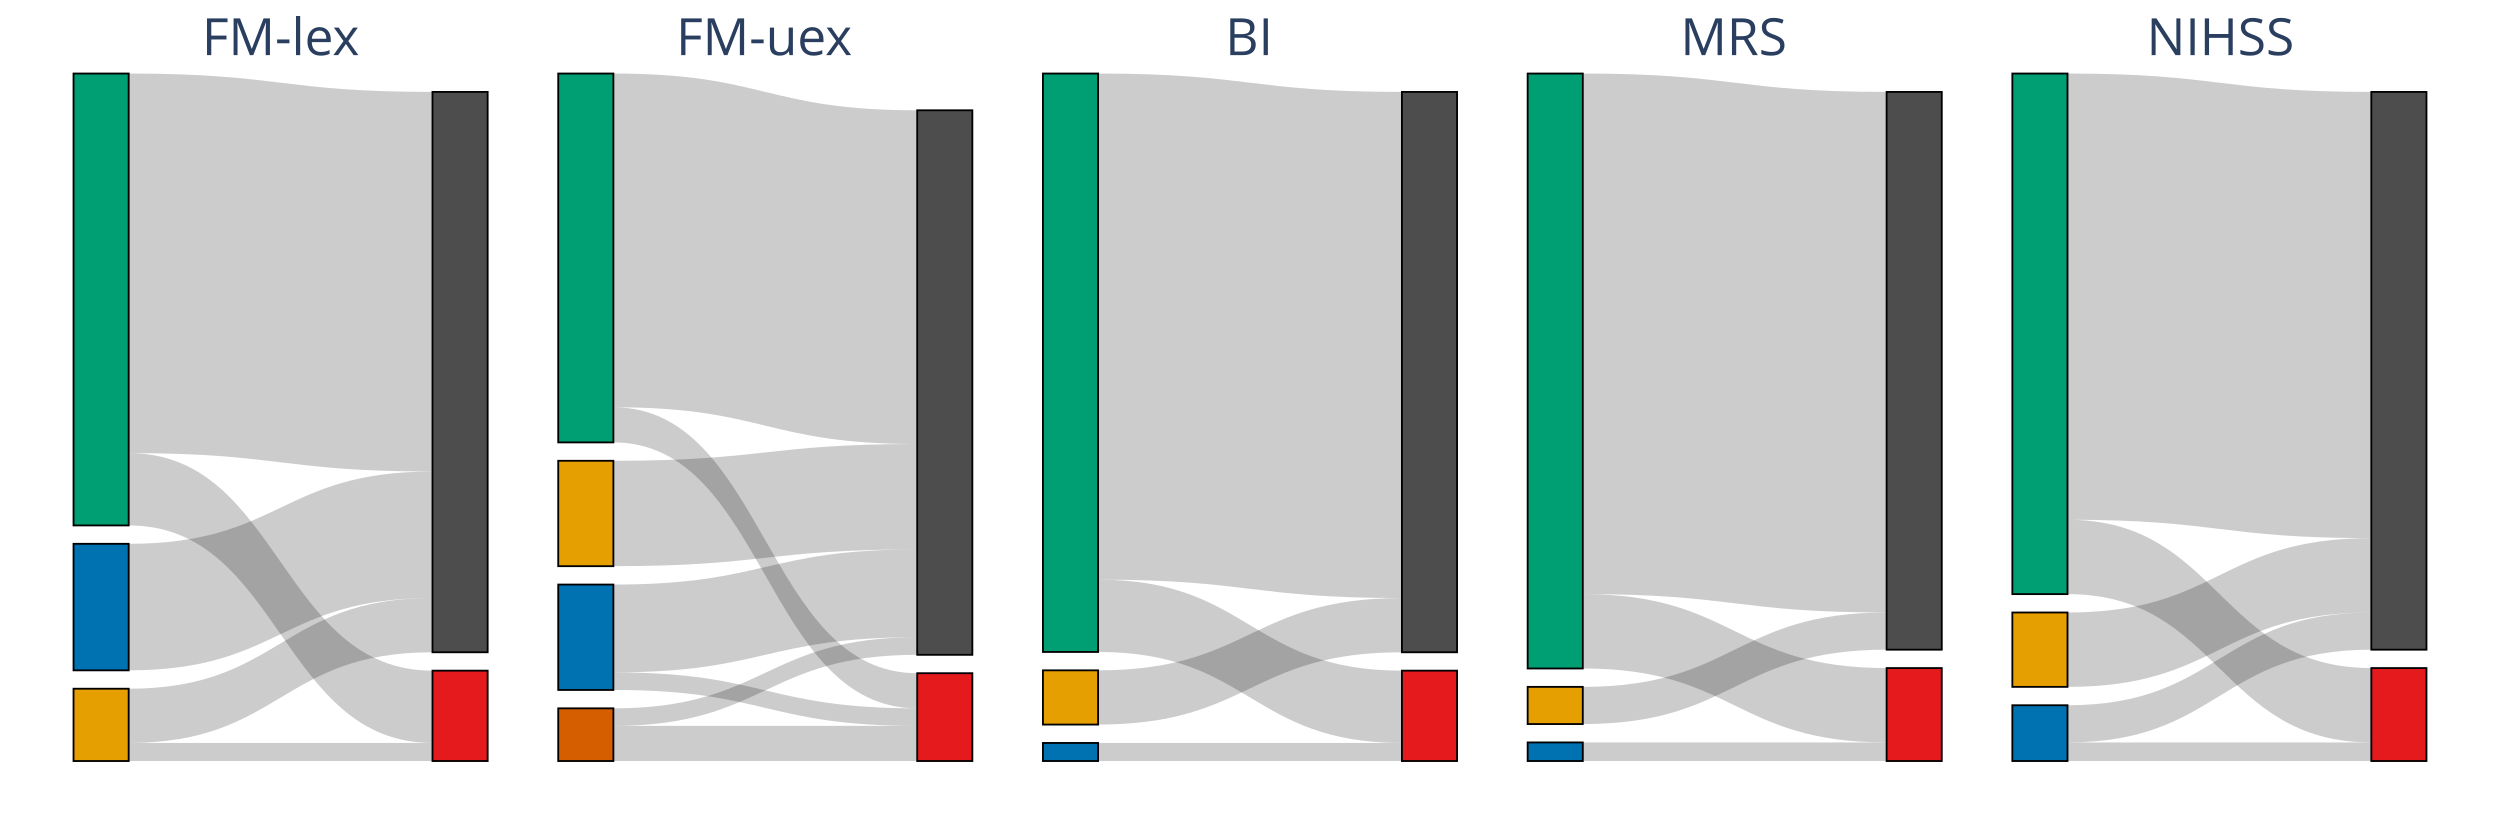
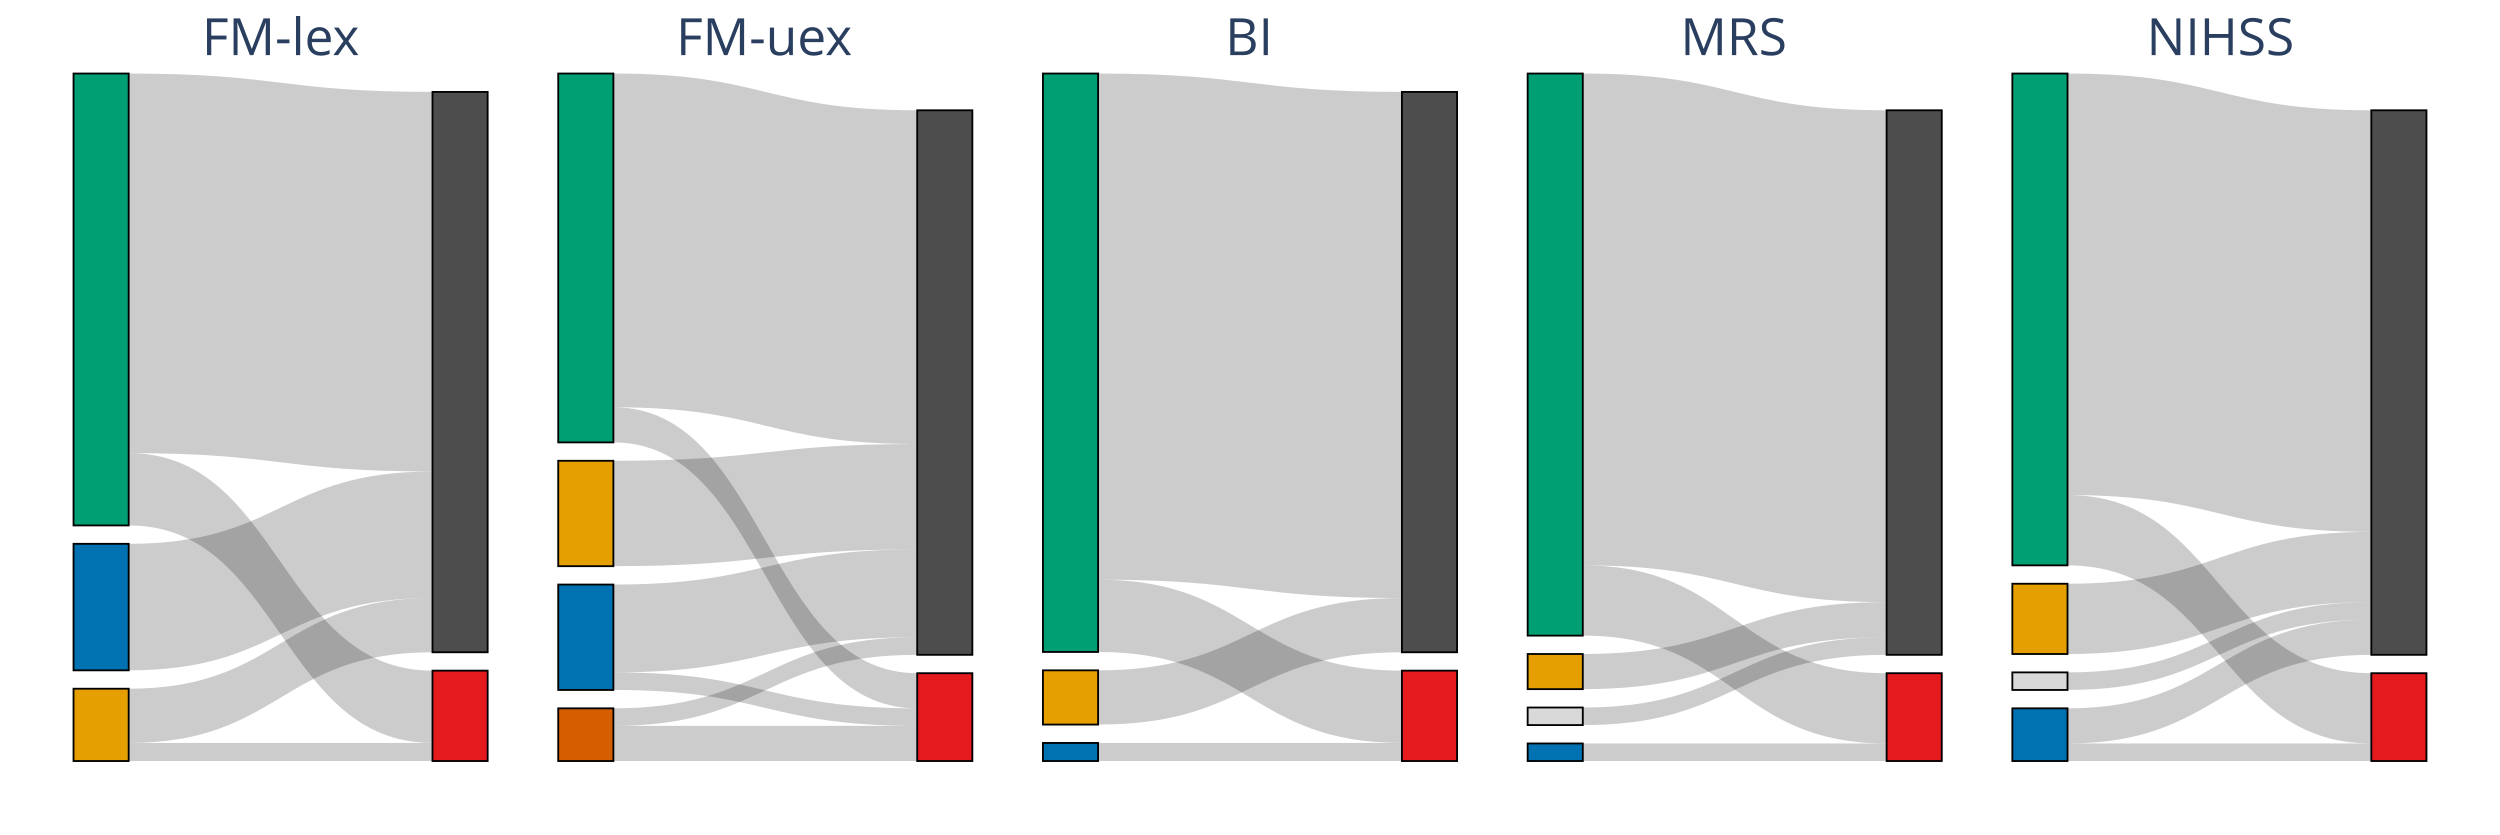
<svg xmlns="http://www.w3.org/2000/svg" class="main-svg" width="680" height="227" style="" viewBox="0 0 680 227">
  <rect x="0" y="0" width="680" height="227" style="fill: rgb(255, 255, 255); fill-opacity: 1;" />
-   <defs id="defs-45097c">
+   <defs id="defs-3e0975">
    <g class="clips" />
    <g class="gradients" />
    <g class="patterns" />
  </defs>
  <g class="bglayer" />
  <g class="layer-below">
    <g class="imagelayer" />
    <g class="shapelayer" />
  </g>
  <g class="cartesianlayer" />
  <g class="polarlayer" />
  <g class="smithlayer" />
  <g class="ternarylayer" />
  <g class="geolayer" />
  <g class="funnelarealayer" />
  <g class="pielayer" />
  <g class="iciclelayer" />
  <g class="treemaplayer" />
  <g class="sunburstlayer" />
  <g class="glimages" />
  <g class="sankey" transform="translate(20,20)matrix(1 0 0 1 0 0)" style="box-sizing: content-box; position: absolute; left: 0px; shape-rendering: geometricprecision; pointer-events: none;">
    <g class="sankey-links" style="fill: none;">
      <path class="sankey-link" d="M15,182.083C56.32,182.083 56.32,182.083 97.64,182.083L97.64,187C56.32,187 56.32,187 15,187Z" style="stroke: rgb(68, 68, 68); stroke-opacity: 1; fill: rgb(0, 0, 0); fill-opacity: 0.2; stroke-width: 0; opacity: 1;" />
      <path class="sankey-link" d="M15,167.333C56.32,167.333 56.32,142.667 97.64,142.667L97.64,157.417C56.32,157.417 56.32,182.083 15,182.083Z" style="stroke: rgb(68, 68, 68); stroke-opacity: 1; fill: rgb(0, 0, 0); fill-opacity: 0.2; stroke-width: 0; opacity: 1;" />
      <path class="sankey-link" d="M15,127.917C56.32,127.917 56.32,108.25 97.64,108.25L97.64,142.667C56.32,142.667 56.32,162.333 15,162.333Z" style="stroke: rgb(68, 68, 68); stroke-opacity: 1; fill: rgb(0, 0, 0); fill-opacity: 0.2; stroke-width: 0; opacity: 1;" />
      <path class="sankey-link" d="M15,103.25C56.32,103.25 56.32,162.417 97.64,162.417L97.64,182.083C56.32,182.083 56.32,122.917 15,122.917Z" style="stroke: rgb(68, 68, 68); stroke-opacity: 1; fill: rgb(0, 0, 0); fill-opacity: 0.2; stroke-width: 0; opacity: 1;" />
      <path class="sankey-link" d="M15,7.105427357601002e-15C56.32,7.105427357601002e-15 56.32,5 97.64,5L97.64,108.25C56.32,108.25 56.32,103.25 15,103.25Z" style="stroke: rgb(68, 68, 68); stroke-opacity: 1; fill: rgb(0, 0, 0); fill-opacity: 0.2; stroke-width: 0; opacity: 1;" />
    </g>
    <g class="sankey-node-set" style="cursor: move;">
      <g class="sankey-node" transform="translate(0.000,0.000)" style="opacity: 1;">
        <rect class="node-rect" width="15" height="122.917" style="stroke-width: 0.5; stroke: rgb(0, 0, 0); stroke-opacity: 1; fill: rgb(0, 158, 115); fill-opacity: 1;" />
        <text class="node-label" data-notex="1" x="0" y="0" text-anchor="start" transform="translate(18.25,65.65833)" style="cursor: default; font-family: 'Open Sans', verdana, arial, sans-serif; font-size: 12px; fill: rgb(42, 63, 95); fill-opacity: 1; text-shadow: rgb(255, 255, 255) 1px 1px 1px, rgb(255, 255, 255) -1px -1px 1px, rgb(255, 255, 255) 1px -1px 1px, rgb(255, 255, 255) -1px 1px 1px; white-space: pre;" />
      </g>
      <g class="sankey-node" transform="translate(0.000,167.333)" style="opacity: 1;">
        <rect class="node-rect" width="15" height="19.667" style="stroke-width: 0.5; stroke: rgb(0, 0, 0); stroke-opacity: 1; fill: rgb(230, 159, 0); fill-opacity: 1;" />
        <text class="node-label" data-notex="1" x="0" y="0" text-anchor="start" transform="translate(18.25,14.03333)" style="cursor: default; font-family: 'Open Sans', verdana, arial, sans-serif; font-size: 12px; fill: rgb(42, 63, 95); fill-opacity: 1; text-shadow: rgb(255, 255, 255) 1px 1px 1px, rgb(255, 255, 255) -1px -1px 1px, rgb(255, 255, 255) 1px -1px 1px, rgb(255, 255, 255) -1px 1px 1px; white-space: pre;" />
      </g>
      <g class="sankey-node" transform="translate(0.000,127.917)" style="opacity: 1;">
        <rect class="node-rect" width="15" height="34.417" style="stroke-width: 0.5; stroke: rgb(0, 0, 0); stroke-opacity: 1; fill: rgb(0, 114, 178); fill-opacity: 1;" />
        <text class="node-label" data-notex="1" x="0" y="0" text-anchor="start" transform="translate(18.25,21.40833)" style="cursor: default; font-family: 'Open Sans', verdana, arial, sans-serif; font-size: 12px; fill: rgb(42, 63, 95); fill-opacity: 1; text-shadow: rgb(255, 255, 255) 1px 1px 1px, rgb(255, 255, 255) -1px -1px 1px, rgb(255, 255, 255) 1px -1px 1px, rgb(255, 255, 255) -1px 1px 1px; white-space: pre;" />
      </g>
      <g class="sankey-node" transform="translate(97.640,5.000)" style="opacity: 1;">
        <rect class="node-rect" width="15" height="152.417" style="stroke-width: 0.5; stroke: rgb(0, 0, 0); stroke-opacity: 1; fill: rgb(77, 77, 77); fill-opacity: 1;" />
        <text class="node-label" data-notex="1" x="0" y="0" text-anchor="end" transform="translate(-3.25,80.40833)" style="cursor: default; font-family: 'Open Sans', verdana, arial, sans-serif; font-size: 12px; fill: rgb(42, 63, 95); fill-opacity: 1; text-shadow: rgb(255, 255, 255) 1px 1px 1px, rgb(255, 255, 255) -1px -1px 1px, rgb(255, 255, 255) 1px -1px 1px, rgb(255, 255, 255) -1px 1px 1px; white-space: pre;" />
      </g>
      <g class="sankey-node" transform="translate(97.640,162.417)" style="opacity: 1;">
        <rect class="node-rect" width="15" height="24.583" style="stroke-width: 0.5; stroke: rgb(0, 0, 0); stroke-opacity: 1; fill: rgb(228, 26, 28); fill-opacity: 1;" />
        <text class="node-label" data-notex="1" x="0" y="0" text-anchor="end" transform="translate(-3.25,16.49167)" style="cursor: default; font-family: 'Open Sans', verdana, arial, sans-serif; font-size: 12px; fill: rgb(42, 63, 95); fill-opacity: 1; text-shadow: rgb(255, 255, 255) 1px 1px 1px, rgb(255, 255, 255) -1px -1px 1px, rgb(255, 255, 255) 1px -1px 1px, rgb(255, 255, 255) -1px 1px 1px; white-space: pre;" />
      </g>
    </g>
  </g>
  <g class="sankey" transform="translate(151.84,20)matrix(1 0 0 1 0 0)" style="box-sizing: content-box; position: absolute; left: 0px; shape-rendering: geometricprecision; pointer-events: none;">
    <g class="sankey-links" style="fill: none;">
      <path class="sankey-link" d="M15,105.333C56.32,105.333 56.32,100.778 97.64,100.778L97.64,129.444C56.32,129.444 56.32,134 15,134Z" style="stroke: rgb(68, 68, 68); stroke-opacity: 1; fill: rgb(0, 0, 0); fill-opacity: 0.2; stroke-width: 0; opacity: 1;" />
      <path class="sankey-link" d="M15,162.889C56.32,162.889 56.32,172.667 97.64,172.667L97.64,177.444C56.32,177.444 56.32,167.667 15,167.667Z" style="stroke: rgb(68, 68, 68); stroke-opacity: 1; fill: rgb(0, 0, 0); fill-opacity: 0.2; stroke-width: 0; opacity: 1;" />
      <path class="sankey-link" d="M15,139C56.32,139 56.32,129.444 97.64,129.444L97.64,153.333C56.32,153.333 56.32,162.889 15,162.889Z" style="stroke: rgb(68, 68, 68); stroke-opacity: 1; fill: rgb(0, 0, 0); fill-opacity: 0.2; stroke-width: 0; opacity: 1;" />
      <path class="sankey-link" d="M15,177.444C56.32,177.444 56.32,177.444 97.64,177.444L97.64,187C56.32,187 56.32,187 15,187Z" style="stroke: rgb(68, 68, 68); stroke-opacity: 1; fill: rgb(0, 0, 0); fill-opacity: 0.2; stroke-width: 0; opacity: 1;" />
      <path class="sankey-link" d="M15,172.667C56.32,172.667 56.32,153.333 97.64,153.333L97.64,158.111C56.32,158.111 56.32,177.444 15,177.444Z" style="stroke: rgb(68, 68, 68); stroke-opacity: 1; fill: rgb(0, 0, 0); fill-opacity: 0.2; stroke-width: 0; opacity: 1;" />
      <path class="sankey-link" d="M15,90.778C56.32,90.778 56.32,163.111 97.64,163.111L97.64,172.667C56.32,172.667 56.32,100.333 15,100.333Z" style="stroke: rgb(68, 68, 68); stroke-opacity: 1; fill: rgb(0, 0, 0); fill-opacity: 0.2; stroke-width: 0; opacity: 1;" />
      <path class="sankey-link" d="M15,7.815970093361102e-14C56.32,7.815970093361102e-14 56.32,10 97.64,10L97.64,100.778C56.32,100.778 56.32,90.778 15,90.778Z" style="stroke: rgb(68, 68, 68); stroke-opacity: 1; fill: rgb(0, 0, 0); fill-opacity: 0.2; stroke-width: 0; opacity: 1;" />
    </g>
    <g class="sankey-node-set" style="cursor: move;">
      <g class="sankey-node" transform="translate(0.000,0.000)" style="opacity: 1;">
        <rect class="node-rect" width="15" height="100.333" style="stroke-width: 0.5; stroke: rgb(0, 0, 0); stroke-opacity: 1; fill: rgb(0, 158, 115); fill-opacity: 1;" />
        <text class="node-label" data-notex="1" x="0" y="0" text-anchor="start" transform="translate(18.25,54.36667)" style="cursor: default; font-family: 'Open Sans', verdana, arial, sans-serif; font-size: 12px; fill: rgb(42, 63, 95); fill-opacity: 1; text-shadow: rgb(255, 255, 255) 1px 1px 1px, rgb(255, 255, 255) -1px -1px 1px, rgb(255, 255, 255) 1px -1px 1px, rgb(255, 255, 255) -1px 1px 1px; white-space: pre;" />
      </g>
      <g class="sankey-node" transform="translate(0.000,172.667)" style="opacity: 1;">
        <rect class="node-rect" width="15" height="14.333" style="stroke-width: 0.5; stroke: rgb(0, 0, 0); stroke-opacity: 1; fill: rgb(213, 94, 0); fill-opacity: 1;" />
        <text class="node-label" data-notex="1" x="0" y="0" text-anchor="start" transform="translate(18.25,11.36667)" style="cursor: default; font-family: 'Open Sans', verdana, arial, sans-serif; font-size: 12px; fill: rgb(42, 63, 95); fill-opacity: 1; text-shadow: rgb(255, 255, 255) 1px 1px 1px, rgb(255, 255, 255) -1px -1px 1px, rgb(255, 255, 255) 1px -1px 1px, rgb(255, 255, 255) -1px 1px 1px; white-space: pre;" />
      </g>
      <g class="sankey-node" transform="translate(0.000,105.333)" style="opacity: 1;">
        <rect class="node-rect" width="15" height="28.667" style="stroke-width: 0.5; stroke: rgb(0, 0, 0); stroke-opacity: 1; fill: rgb(230, 159, 0); fill-opacity: 1;" />
        <text class="node-label" data-notex="1" x="0" y="0" text-anchor="start" transform="translate(18.25,18.53333)" style="cursor: default; font-family: 'Open Sans', verdana, arial, sans-serif; font-size: 12px; fill: rgb(42, 63, 95); fill-opacity: 1; text-shadow: rgb(255, 255, 255) 1px 1px 1px, rgb(255, 255, 255) -1px -1px 1px, rgb(255, 255, 255) 1px -1px 1px, rgb(255, 255, 255) -1px 1px 1px; white-space: pre;" />
      </g>
      <g class="sankey-node" transform="translate(0.000,139.000)" style="opacity: 1;">
        <rect class="node-rect" width="15" height="28.667" style="stroke-width: 0.5; stroke: rgb(0, 0, 0); stroke-opacity: 1; fill: rgb(0, 114, 178); fill-opacity: 1;" />
        <text class="node-label" data-notex="1" x="0" y="0" text-anchor="start" transform="translate(18.25,18.53333)" style="cursor: default; font-family: 'Open Sans', verdana, arial, sans-serif; font-size: 12px; fill: rgb(42, 63, 95); fill-opacity: 1; text-shadow: rgb(255, 255, 255) 1px 1px 1px, rgb(255, 255, 255) -1px -1px 1px, rgb(255, 255, 255) 1px -1px 1px, rgb(255, 255, 255) -1px 1px 1px; white-space: pre;" />
      </g>
      <g class="sankey-node" transform="translate(97.640,10.000)" style="opacity: 1;">
        <rect class="node-rect" width="15" height="148.111" style="stroke-width: 0.5; stroke: rgb(0, 0, 0); stroke-opacity: 1; fill: rgb(77, 77, 77); fill-opacity: 1;" />
        <text class="node-label" data-notex="1" x="0" y="0" text-anchor="end" transform="translate(-3.25,78.25556)" style="cursor: default; font-family: 'Open Sans', verdana, arial, sans-serif; font-size: 12px; fill: rgb(42, 63, 95); fill-opacity: 1; text-shadow: rgb(255, 255, 255) 1px 1px 1px, rgb(255, 255, 255) -1px -1px 1px, rgb(255, 255, 255) 1px -1px 1px, rgb(255, 255, 255) -1px 1px 1px; white-space: pre;" />
      </g>
      <g class="sankey-node" transform="translate(97.640,163.111)" style="opacity: 1;">
        <rect class="node-rect" width="15" height="23.889" style="stroke-width: 0.5; stroke: rgb(0, 0, 0); stroke-opacity: 1; fill: rgb(228, 26, 28); fill-opacity: 1;" />
        <text class="node-label" data-notex="1" x="0" y="0" text-anchor="end" transform="translate(-3.25,16.14444)" style="cursor: default; font-family: 'Open Sans', verdana, arial, sans-serif; font-size: 12px; fill: rgb(42, 63, 95); fill-opacity: 1; text-shadow: rgb(255, 255, 255) 1px 1px 1px, rgb(255, 255, 255) -1px -1px 1px, rgb(255, 255, 255) 1px -1px 1px, rgb(255, 255, 255) -1px 1px 1px; white-space: pre;" />
      </g>
    </g>
  </g>
  <g class="sankey" transform="translate(283.68,20)matrix(1 0 0 1 0 0)" style="box-sizing: content-box; position: absolute; left: 0px; shape-rendering: geometricprecision; pointer-events: none;">
    <g class="sankey-links" style="fill: none;">
      <path class="sankey-link" d="M15,162.333C56.32,162.333 56.32,142.667 97.64,142.667L97.64,157.417C56.32,157.417 56.32,177.083 15,177.083Z" style="stroke: rgb(68, 68, 68); stroke-opacity: 1; fill: rgb(0, 0, 0); fill-opacity: 0.2; stroke-width: 0; opacity: 1;" />
      <path class="sankey-link" d="M15,182.083C56.32,182.083 56.32,182.083 97.64,182.083L97.64,187C56.32,187 56.32,187 15,187Z" style="stroke: rgb(68, 68, 68); stroke-opacity: 1; fill: rgb(0, 0, 0); fill-opacity: 0.2; stroke-width: 0; opacity: 1;" />
      <path class="sankey-link" d="M15,137.667C56.32,137.667 56.32,162.417 97.64,162.417L97.64,182.083C56.32,182.083 56.32,157.333 15,157.333Z" style="stroke: rgb(68, 68, 68); stroke-opacity: 1; fill: rgb(0, 0, 0); fill-opacity: 0.2; stroke-width: 0; opacity: 1;" />
      <path class="sankey-link" d="M15,1.1368683772161603e-13C56.32,1.1368683772161603e-13 56.32,5 97.64,5L97.64,142.667C56.32,142.667 56.32,137.667 15,137.667Z" style="stroke: rgb(68, 68, 68); stroke-opacity: 1; fill: rgb(0, 0, 0); fill-opacity: 0.2; stroke-width: 0; opacity: 1;" />
    </g>
    <g class="sankey-node-set" style="cursor: move;">
      <g class="sankey-node" transform="translate(0.000,0.000)" style="opacity: 1;">
        <rect class="node-rect" width="15" height="157.333" style="stroke-width: 0.5; stroke: rgb(0, 0, 0); stroke-opacity: 1; fill: rgb(0, 158, 115); fill-opacity: 1;" />
        <text class="node-label" data-notex="1" x="0" y="0" text-anchor="start" transform="translate(18.25,82.86667)" style="cursor: default; font-family: 'Open Sans', verdana, arial, sans-serif; font-size: 12px; fill: rgb(42, 63, 95); fill-opacity: 1; text-shadow: rgb(255, 255, 255) 1px 1px 1px, rgb(255, 255, 255) -1px -1px 1px, rgb(255, 255, 255) 1px -1px 1px, rgb(255, 255, 255) -1px 1px 1px; white-space: pre;" />
      </g>
      <g class="sankey-node" transform="translate(0.000,162.333)" style="opacity: 1;">
        <rect class="node-rect" width="15" height="14.75" style="stroke-width: 0.5; stroke: rgb(0, 0, 0); stroke-opacity: 1; fill: rgb(230, 159, 0); fill-opacity: 1;" />
        <text class="node-label" data-notex="1" x="0" y="0" text-anchor="start" transform="translate(18.25,11.575)" style="cursor: default; font-family: 'Open Sans', verdana, arial, sans-serif; font-size: 12px; fill: rgb(42, 63, 95); fill-opacity: 1; text-shadow: rgb(255, 255, 255) 1px 1px 1px, rgb(255, 255, 255) -1px -1px 1px, rgb(255, 255, 255) 1px -1px 1px, rgb(255, 255, 255) -1px 1px 1px; white-space: pre;" />
      </g>
      <g class="sankey-node" transform="translate(0.000,182.083)" style="opacity: 1;">
        <rect class="node-rect" width="15" height="4.917" style="stroke-width: 0.5; stroke: rgb(0, 0, 0); stroke-opacity: 1; fill: rgb(0, 114, 178); fill-opacity: 1;" />
        <text class="node-label" data-notex="1" x="0" y="0" text-anchor="start" transform="translate(18.25,6.658333)" style="cursor: default; font-family: 'Open Sans', verdana, arial, sans-serif; font-size: 12px; fill: rgb(42, 63, 95); fill-opacity: 1; text-shadow: rgb(255, 255, 255) 1px 1px 1px, rgb(255, 255, 255) -1px -1px 1px, rgb(255, 255, 255) 1px -1px 1px, rgb(255, 255, 255) -1px 1px 1px; white-space: pre;" />
      </g>
      <g class="sankey-node" transform="translate(97.640,5.000)" style="opacity: 1;">
        <rect class="node-rect" width="15" height="152.417" style="stroke-width: 0.5; stroke: rgb(0, 0, 0); stroke-opacity: 1; fill: rgb(77, 77, 77); fill-opacity: 1;" />
        <text class="node-label" data-notex="1" x="0" y="0" text-anchor="end" transform="translate(-3.25,80.40833)" style="cursor: default; font-family: 'Open Sans', verdana, arial, sans-serif; font-size: 12px; fill: rgb(42, 63, 95); fill-opacity: 1; text-shadow: rgb(255, 255, 255) 1px 1px 1px, rgb(255, 255, 255) -1px -1px 1px, rgb(255, 255, 255) 1px -1px 1px, rgb(255, 255, 255) -1px 1px 1px; white-space: pre;" />
      </g>
      <g class="sankey-node" transform="translate(97.640,162.417)" style="opacity: 1;">
        <rect class="node-rect" width="15" height="24.583" style="stroke-width: 0.5; stroke: rgb(0, 0, 0); stroke-opacity: 1; fill: rgb(228, 26, 28); fill-opacity: 1;" />
        <text class="node-label" data-notex="1" x="0" y="0" text-anchor="end" transform="translate(-3.25,16.49167)" style="cursor: default; font-family: 'Open Sans', verdana, arial, sans-serif; font-size: 12px; fill: rgb(42, 63, 95); fill-opacity: 1; text-shadow: rgb(255, 255, 255) 1px 1px 1px, rgb(255, 255, 255) -1px -1px 1px, rgb(255, 255, 255) 1px -1px 1px, rgb(255, 255, 255) -1px 1px 1px; white-space: pre;" />
      </g>
    </g>
  </g>
  <g class="sankey" transform="translate(415.52,20)matrix(1 0 0 1 0 0)" style="box-sizing: content-box; position: absolute; left: 0px; shape-rendering: geometricprecision; pointer-events: none;">
    <g class="sankey-links" style="fill: none;">
-       <path class="sankey-link" d="M15,166.829C56.32,166.829 56.32,146.6 97.64,146.6L97.64,156.714C56.32,156.714 56.32,176.943 15,176.943Z" style="stroke: rgb(68, 68, 68); stroke-opacity: 1; fill: rgb(0, 0, 0); fill-opacity: 0.2; stroke-width: 0; opacity: 1;" />
-       <path class="sankey-link" d="M15,181.943C56.32,181.943 56.32,181.943 97.64,181.943L97.64,187C56.32,187 56.32,187 15,187Z" style="stroke: rgb(68, 68, 68); stroke-opacity: 1; fill: rgb(0, 0, 0); fill-opacity: 0.2; stroke-width: 0; opacity: 1;" />
-       <path class="sankey-link" d="M15,141.6C56.32,141.6 56.32,161.714 97.64,161.714L97.64,181.943C56.32,181.943 56.32,161.829 15,161.829Z" style="stroke: rgb(68, 68, 68); stroke-opacity: 1; fill: rgb(0, 0, 0); fill-opacity: 0.2; stroke-width: 0; opacity: 1;" />
-       <path class="sankey-link" d="M15,7.105427357601002e-14C56.32,7.105427357601002e-14 56.32,5 97.64,5L97.64,146.6C56.32,146.6 56.32,141.6 15,141.6Z" style="stroke: rgb(68, 68, 68); stroke-opacity: 1; fill: rgb(0, 0, 0); fill-opacity: 0.2; stroke-width: 0; opacity: 1;" />
-     </g>
-     <g class="sankey-node-set" style="cursor: move;">
-       <g class="sankey-node" transform="translate(0.000,0.000)" style="opacity: 1;">
-         <rect class="node-rect" width="15" height="161.829" style="stroke-width: 0.5; stroke: rgb(0, 0, 0); stroke-opacity: 1; fill: rgb(0, 158, 115); fill-opacity: 1;" />
-         <text class="node-label" data-notex="1" x="0" y="0" text-anchor="start" transform="translate(18.25,85.11429)" style="cursor: default; font-family: 'Open Sans', verdana, arial, sans-serif; font-size: 12px; fill: rgb(42, 63, 95); fill-opacity: 1; text-shadow: rgb(255, 255, 255) 1px 1px 1px, rgb(255, 255, 255) -1px -1px 1px, rgb(255, 255, 255) 1px -1px 1px, rgb(255, 255, 255) -1px 1px 1px; white-space: pre;" />
-       </g>
-       <g class="sankey-node" transform="translate(0.000,166.829)" style="opacity: 1;">
-         <rect class="node-rect" width="15" height="10.114" style="stroke-width: 0.5; stroke: rgb(0, 0, 0); stroke-opacity: 1; fill: rgb(230, 159, 0); fill-opacity: 1;" />
-         <text class="node-label" data-notex="1" x="0" y="0" text-anchor="start" transform="translate(18.25,9.257143)" style="cursor: default; font-family: 'Open Sans', verdana, arial, sans-serif; font-size: 12px; fill: rgb(42, 63, 95); fill-opacity: 1; text-shadow: rgb(255, 255, 255) 1px 1px 1px, rgb(255, 255, 255) -1px -1px 1px, rgb(255, 255, 255) 1px -1px 1px, rgb(255, 255, 255) -1px 1px 1px; white-space: pre;" />
-       </g>
-       <g class="sankey-node" transform="translate(0.000,181.943)" style="opacity: 1;">
-         <rect class="node-rect" width="15" height="5.057" style="stroke-width: 0.5; stroke: rgb(0, 0, 0); stroke-opacity: 1; fill: rgb(0, 114, 178); fill-opacity: 1;" />
-         <text class="node-label" data-notex="1" x="0" y="0" text-anchor="start" transform="translate(18.25,6.728571)" style="cursor: default; font-family: 'Open Sans', verdana, arial, sans-serif; font-size: 12px; fill: rgb(42, 63, 95); fill-opacity: 1; text-shadow: rgb(255, 255, 255) 1px 1px 1px, rgb(255, 255, 255) -1px -1px 1px, rgb(255, 255, 255) 1px -1px 1px, rgb(255, 255, 255) -1px 1px 1px; white-space: pre;" />
-       </g>
-       <g class="sankey-node" transform="translate(97.640,5.000)" style="opacity: 1;">
-         <rect class="node-rect" width="15" height="151.714" style="stroke-width: 0.5; stroke: rgb(0, 0, 0); stroke-opacity: 1; fill: rgb(77, 77, 77); fill-opacity: 1;" />
-         <text class="node-label" data-notex="1" x="0" y="0" text-anchor="end" transform="translate(-3.25,80.05714)" style="cursor: default; font-family: 'Open Sans', verdana, arial, sans-serif; font-size: 12px; fill: rgb(42, 63, 95); fill-opacity: 1; text-shadow: rgb(255, 255, 255) 1px 1px 1px, rgb(255, 255, 255) -1px -1px 1px, rgb(255, 255, 255) 1px -1px 1px, rgb(255, 255, 255) -1px 1px 1px; white-space: pre;" />
-       </g>
-       <g class="sankey-node" transform="translate(97.640,161.714)" style="opacity: 1;">
-         <rect class="node-rect" width="15" height="25.286" style="stroke-width: 0.5; stroke: rgb(0, 0, 0); stroke-opacity: 1; fill: rgb(228, 26, 28); fill-opacity: 1;" />
-         <text class="node-label" data-notex="1" x="0" y="0" text-anchor="end" transform="translate(-3.25,16.84286)" style="cursor: default; font-family: 'Open Sans', verdana, arial, sans-serif; font-size: 12px; fill: rgb(42, 63, 95); fill-opacity: 1; text-shadow: rgb(255, 255, 255) 1px 1px 1px, rgb(255, 255, 255) -1px -1px 1px, rgb(255, 255, 255) 1px -1px 1px, rgb(255, 255, 255) -1px 1px 1px; white-space: pre;" />
+       <path class="sankey-link" d="M15,157.889C56.32,157.889 56.32,143.778 97.64,143.778L97.64,153.333C56.32,153.333 56.32,167.444 15,167.444Z" style="stroke: rgb(68, 68, 68); stroke-opacity: 1; fill: rgb(0, 0, 0); fill-opacity: 0.2; stroke-width: 0; opacity: 1;" />
+       <path class="sankey-link" d="M15,182.222C56.32,182.222 56.32,182.222 97.64,182.222L97.64,187C56.32,187 56.32,187 15,187Z" style="stroke: rgb(68, 68, 68); stroke-opacity: 1; fill: rgb(0, 0, 0); fill-opacity: 0.2; stroke-width: 0; opacity: 1;" />
+       <path class="sankey-link" d="M15,133.778C56.32,133.778 56.32,163.111 97.64,163.111L97.64,182.222C56.32,182.222 56.32,152.889 15,152.889Z" style="stroke: rgb(68, 68, 68); stroke-opacity: 1; fill: rgb(0, 0, 0); fill-opacity: 0.2; stroke-width: 0; opacity: 1;" />
+       <path class="sankey-link" d="M15,1.4210854715202004e-14C56.32,1.4210854715202004e-14 56.32,10 97.64,10L97.64,143.778C56.32,143.778 56.32,133.778 15,133.778Z" style="stroke: rgb(68, 68, 68); stroke-opacity: 1; fill: rgb(0, 0, 0); fill-opacity: 0.2; stroke-width: 0; opacity: 1;" />
+       <path class="sankey-link" d="M15,172.444C56.32,172.444 56.32,153.333 97.64,153.333L97.64,158.111C56.32,158.111 56.32,177.222 15,177.222Z" style="stroke: rgb(68, 68, 68); stroke-opacity: 1; fill: rgb(0, 0, 0); fill-opacity: 0.2; stroke-width: 0; opacity: 1;" />
+     </g>
+     <g class="sankey-node-set" style="cursor: move;">
+       <g class="sankey-node" transform="translate(0.000,0.000)" style="opacity: 1;">
+         <rect class="node-rect" width="15" height="152.889" style="stroke-width: 0.5; stroke: rgb(0, 0, 0); stroke-opacity: 1; fill: rgb(0, 158, 115); fill-opacity: 1;" />
+         <text class="node-label" data-notex="1" x="0" y="0" text-anchor="start" transform="translate(18.25,80.64444)" style="cursor: default; font-family: 'Open Sans', verdana, arial, sans-serif; font-size: 12px; fill: rgb(42, 63, 95); fill-opacity: 1; text-shadow: rgb(255, 255, 255) 1px 1px 1px, rgb(255, 255, 255) -1px -1px 1px, rgb(255, 255, 255) 1px -1px 1px, rgb(255, 255, 255) -1px 1px 1px; white-space: pre;" />
+       </g>
+       <g class="sankey-node" transform="translate(0.000,157.889)" style="opacity: 1;">
+         <rect class="node-rect" width="15" height="9.556" style="stroke-width: 0.5; stroke: rgb(0, 0, 0); stroke-opacity: 1; fill: rgb(230, 159, 0); fill-opacity: 1;" />
+         <text class="node-label" data-notex="1" x="0" y="0" text-anchor="start" transform="translate(18.25,8.977778)" style="cursor: default; font-family: 'Open Sans', verdana, arial, sans-serif; font-size: 12px; fill: rgb(42, 63, 95); fill-opacity: 1; text-shadow: rgb(255, 255, 255) 1px 1px 1px, rgb(255, 255, 255) -1px -1px 1px, rgb(255, 255, 255) 1px -1px 1px, rgb(255, 255, 255) -1px 1px 1px; white-space: pre;" />
+       </g>
+       <g class="sankey-node" transform="translate(0.000,182.222)" style="opacity: 1;">
+         <rect class="node-rect" width="15" height="4.778" style="stroke-width: 0.5; stroke: rgb(0, 0, 0); stroke-opacity: 1; fill: rgb(0, 114, 178); fill-opacity: 1;" />
+         <text class="node-label" data-notex="1" x="0" y="0" text-anchor="start" transform="translate(18.25,6.588889)" style="cursor: default; font-family: 'Open Sans', verdana, arial, sans-serif; font-size: 12px; fill: rgb(42, 63, 95); fill-opacity: 1; text-shadow: rgb(255, 255, 255) 1px 1px 1px, rgb(255, 255, 255) -1px -1px 1px, rgb(255, 255, 255) 1px -1px 1px, rgb(255, 255, 255) -1px 1px 1px; white-space: pre;" />
+       </g>
+       <g class="sankey-node" transform="translate(0.000,172.444)" style="opacity: 1;">
+         <rect class="node-rect" width="15" height="4.778" style="stroke-width: 0.5; stroke: rgb(0, 0, 0); stroke-opacity: 1; fill: rgb(217, 217, 217); fill-opacity: 1;" />
+         <text class="node-label" data-notex="1" x="0" y="0" text-anchor="start" transform="translate(18.25,6.588889)" style="cursor: default; font-family: 'Open Sans', verdana, arial, sans-serif; font-size: 12px; fill: rgb(42, 63, 95); fill-opacity: 1; text-shadow: rgb(255, 255, 255) 1px 1px 1px, rgb(255, 255, 255) -1px -1px 1px, rgb(255, 255, 255) 1px -1px 1px, rgb(255, 255, 255) -1px 1px 1px; white-space: pre;" />
+       </g>
+       <g class="sankey-node" transform="translate(97.640,10.000)" style="opacity: 1;">
+         <rect class="node-rect" width="15" height="148.111" style="stroke-width: 0.5; stroke: rgb(0, 0, 0); stroke-opacity: 1; fill: rgb(77, 77, 77); fill-opacity: 1;" />
+         <text class="node-label" data-notex="1" x="0" y="0" text-anchor="end" transform="translate(-3.25,78.25556)" style="cursor: default; font-family: 'Open Sans', verdana, arial, sans-serif; font-size: 12px; fill: rgb(42, 63, 95); fill-opacity: 1; text-shadow: rgb(255, 255, 255) 1px 1px 1px, rgb(255, 255, 255) -1px -1px 1px, rgb(255, 255, 255) 1px -1px 1px, rgb(255, 255, 255) -1px 1px 1px; white-space: pre;" />
+       </g>
+       <g class="sankey-node" transform="translate(97.640,163.111)" style="opacity: 1;">
+         <rect class="node-rect" width="15" height="23.889" style="stroke-width: 0.5; stroke: rgb(0, 0, 0); stroke-opacity: 1; fill: rgb(228, 26, 28); fill-opacity: 1;" />
+         <text class="node-label" data-notex="1" x="0" y="0" text-anchor="end" transform="translate(-3.25,16.14444)" style="cursor: default; font-family: 'Open Sans', verdana, arial, sans-serif; font-size: 12px; fill: rgb(42, 63, 95); fill-opacity: 1; text-shadow: rgb(255, 255, 255) 1px 1px 1px, rgb(255, 255, 255) -1px -1px 1px, rgb(255, 255, 255) 1px -1px 1px, rgb(255, 255, 255) -1px 1px 1px; white-space: pre;" />
      </g>
    </g>
  </g>
  <g class="sankey" transform="translate(547.36,20)matrix(1 0 0 1 0 0)" style="box-sizing: content-box; position: absolute; left: 0px; shape-rendering: geometricprecision; pointer-events: none;">
    <g class="sankey-links" style="fill: none;">
-       <path class="sankey-link" d="M15,146.6C56.32,146.6 56.32,126.371 97.64,126.371L97.64,146.6C56.32,146.6 56.32,166.829 15,166.829Z" style="stroke: rgb(68, 68, 68); stroke-opacity: 1; fill: rgb(0, 0, 0); fill-opacity: 0.2; stroke-width: 0; opacity: 1;" />
-       <path class="sankey-link" d="M15,181.943C56.32,181.943 56.32,181.943 97.64,181.943L97.64,187C56.32,187 56.32,187 15,187Z" style="stroke: rgb(68, 68, 68); stroke-opacity: 1; fill: rgb(0, 0, 0); fill-opacity: 0.2; stroke-width: 0; opacity: 1;" />
-       <path class="sankey-link" d="M15,171.829C56.32,171.829 56.32,146.6 97.64,146.6L97.64,156.714C56.32,156.714 56.32,181.943 15,181.943Z" style="stroke: rgb(68, 68, 68); stroke-opacity: 1; fill: rgb(0, 0, 0); fill-opacity: 0.2; stroke-width: 0; opacity: 1;" />
-       <path class="sankey-link" d="M15,121.371C56.32,121.371 56.32,161.714 97.64,161.714L97.64,181.943C56.32,181.943 56.32,141.6 15,141.6Z" style="stroke: rgb(68, 68, 68); stroke-opacity: 1; fill: rgb(0, 0, 0); fill-opacity: 0.2; stroke-width: 0; opacity: 1;" />
-       <path class="sankey-link" d="M15,1.2079226507921703e-13C56.32,1.2079226507921703e-13 56.32,5 97.64,5L97.64,126.371C56.32,126.371 56.32,121.371 15,121.371Z" style="stroke: rgb(68, 68, 68); stroke-opacity: 1; fill: rgb(0, 0, 0); fill-opacity: 0.2; stroke-width: 0; opacity: 1;" />
-     </g>
-     <g class="sankey-node-set" style="cursor: move;">
-       <g class="sankey-node" transform="translate(0.000,0.000)" style="opacity: 1;">
-         <rect class="node-rect" width="15" height="141.6" style="stroke-width: 0.5; stroke: rgb(0, 0, 0); stroke-opacity: 1; fill: rgb(0, 158, 115); fill-opacity: 1;" />
-         <text class="node-label" data-notex="1" x="0" y="0" text-anchor="start" transform="translate(18.25,75)" style="cursor: default; font-family: 'Open Sans', verdana, arial, sans-serif; font-size: 12px; fill: rgb(42, 63, 95); fill-opacity: 1; text-shadow: rgb(255, 255, 255) 1px 1px 1px, rgb(255, 255, 255) -1px -1px 1px, rgb(255, 255, 255) 1px -1px 1px, rgb(255, 255, 255) -1px 1px 1px; white-space: pre;" />
-       </g>
-       <g class="sankey-node" transform="translate(0.000,146.600)" style="opacity: 1;">
-         <rect class="node-rect" width="15" height="20.229" style="stroke-width: 0.5; stroke: rgb(0, 0, 0); stroke-opacity: 1; fill: rgb(230, 159, 0); fill-opacity: 1;" />
-         <text class="node-label" data-notex="1" x="0" y="0" text-anchor="start" transform="translate(18.25,14.31429)" style="cursor: default; font-family: 'Open Sans', verdana, arial, sans-serif; font-size: 12px; fill: rgb(42, 63, 95); fill-opacity: 1; text-shadow: rgb(255, 255, 255) 1px 1px 1px, rgb(255, 255, 255) -1px -1px 1px, rgb(255, 255, 255) 1px -1px 1px, rgb(255, 255, 255) -1px 1px 1px; white-space: pre;" />
-       </g>
-       <g class="sankey-node" transform="translate(0.000,171.829)" style="opacity: 1;">
-         <rect class="node-rect" width="15" height="15.171" style="stroke-width: 0.5; stroke: rgb(0, 0, 0); stroke-opacity: 1; fill: rgb(0, 114, 178); fill-opacity: 1;" />
-         <text class="node-label" data-notex="1" x="0" y="0" text-anchor="start" transform="translate(18.25,11.78571)" style="cursor: default; font-family: 'Open Sans', verdana, arial, sans-serif; font-size: 12px; fill: rgb(42, 63, 95); fill-opacity: 1; text-shadow: rgb(255, 255, 255) 1px 1px 1px, rgb(255, 255, 255) -1px -1px 1px, rgb(255, 255, 255) 1px -1px 1px, rgb(255, 255, 255) -1px 1px 1px; white-space: pre;" />
-       </g>
-       <g class="sankey-node" transform="translate(97.640,5.000)" style="opacity: 1;">
-         <rect class="node-rect" width="15" height="151.714" style="stroke-width: 0.5; stroke: rgb(0, 0, 0); stroke-opacity: 1; fill: rgb(77, 77, 77); fill-opacity: 1;" />
-         <text class="node-label" data-notex="1" x="0" y="0" text-anchor="end" transform="translate(-3.25,80.05714)" style="cursor: default; font-family: 'Open Sans', verdana, arial, sans-serif; font-size: 12px; fill: rgb(42, 63, 95); fill-opacity: 1; text-shadow: rgb(255, 255, 255) 1px 1px 1px, rgb(255, 255, 255) -1px -1px 1px, rgb(255, 255, 255) 1px -1px 1px, rgb(255, 255, 255) -1px 1px 1px; white-space: pre;" />
-       </g>
-       <g class="sankey-node" transform="translate(97.640,161.714)" style="opacity: 1;">
-         <rect class="node-rect" width="15" height="25.286" style="stroke-width: 0.5; stroke: rgb(0, 0, 0); stroke-opacity: 1; fill: rgb(228, 26, 28); fill-opacity: 1;" />
-         <text class="node-label" data-notex="1" x="0" y="0" text-anchor="end" transform="translate(-3.25,16.84286)" style="cursor: default; font-family: 'Open Sans', verdana, arial, sans-serif; font-size: 12px; fill: rgb(42, 63, 95); fill-opacity: 1; text-shadow: rgb(255, 255, 255) 1px 1px 1px, rgb(255, 255, 255) -1px -1px 1px, rgb(255, 255, 255) 1px -1px 1px, rgb(255, 255, 255) -1px 1px 1px; white-space: pre;" />
-       </g>
-     </g>
-   </g>
-   <defs id="topdefs-45097c">
+       <path class="sankey-link" d="M15,138.778C56.32,138.778 56.32,124.667 97.64,124.667L97.64,143.778C56.32,143.778 56.32,157.889 15,157.889Z" style="stroke: rgb(68, 68, 68); stroke-opacity: 1; fill: rgb(0, 0, 0); fill-opacity: 0.2; stroke-width: 0; opacity: 1;" />
+       <path class="sankey-link" d="M15,182.222C56.32,182.222 56.32,182.222 97.64,182.222L97.64,187C56.32,187 56.32,187 15,187Z" style="stroke: rgb(68, 68, 68); stroke-opacity: 1; fill: rgb(0, 0, 0); fill-opacity: 0.2; stroke-width: 0; opacity: 1;" />
+       <path class="sankey-link" d="M15,172.667C56.32,172.667 56.32,148.556 97.64,148.556L97.64,158.111C56.32,158.111 56.32,182.222 15,182.222Z" style="stroke: rgb(68, 68, 68); stroke-opacity: 1; fill: rgb(0, 0, 0); fill-opacity: 0.2; stroke-width: 0; opacity: 1;" />
+       <path class="sankey-link" d="M15,114.667C56.32,114.667 56.32,163.111 97.64,163.111L97.64,182.222C56.32,182.222 56.32,133.778 15,133.778Z" style="stroke: rgb(68, 68, 68); stroke-opacity: 1; fill: rgb(0, 0, 0); fill-opacity: 0.2; stroke-width: 0; opacity: 1;" />
+       <path class="sankey-link" d="M15,8.526512829121202e-14C56.32,8.526512829121202e-14 56.32,10 97.64,10L97.64,124.667C56.32,124.667 56.32,114.667 15,114.667Z" style="stroke: rgb(68, 68, 68); stroke-opacity: 1; fill: rgb(0, 0, 0); fill-opacity: 0.2; stroke-width: 0; opacity: 1;" />
+       <path class="sankey-link" d="M15,162.889C56.32,162.889 56.32,143.778 97.64,143.778L97.64,148.556C56.32,148.556 56.32,167.667 15,167.667Z" style="stroke: rgb(68, 68, 68); stroke-opacity: 1; fill: rgb(0, 0, 0); fill-opacity: 0.2; stroke-width: 0; opacity: 1;" />
+     </g>
+     <g class="sankey-node-set" style="cursor: move;">
+       <g class="sankey-node" transform="translate(0.000,0.000)" style="opacity: 1;">
+         <rect class="node-rect" width="15" height="133.778" style="stroke-width: 0.5; stroke: rgb(0, 0, 0); stroke-opacity: 1; fill: rgb(0, 158, 115); fill-opacity: 1;" />
+         <text class="node-label" data-notex="1" x="0" y="0" text-anchor="start" transform="translate(18.25,71.08889)" style="cursor: default; font-family: 'Open Sans', verdana, arial, sans-serif; font-size: 12px; fill: rgb(42, 63, 95); fill-opacity: 1; text-shadow: rgb(255, 255, 255) 1px 1px 1px, rgb(255, 255, 255) -1px -1px 1px, rgb(255, 255, 255) 1px -1px 1px, rgb(255, 255, 255) -1px 1px 1px; white-space: pre;" />
+       </g>
+       <g class="sankey-node" transform="translate(0.000,138.778)" style="opacity: 1;">
+         <rect class="node-rect" width="15" height="19.111" style="stroke-width: 0.5; stroke: rgb(0, 0, 0); stroke-opacity: 1; fill: rgb(230, 159, 0); fill-opacity: 1;" />
+         <text class="node-label" data-notex="1" x="0" y="0" text-anchor="start" transform="translate(18.25,13.75556)" style="cursor: default; font-family: 'Open Sans', verdana, arial, sans-serif; font-size: 12px; fill: rgb(42, 63, 95); fill-opacity: 1; text-shadow: rgb(255, 255, 255) 1px 1px 1px, rgb(255, 255, 255) -1px -1px 1px, rgb(255, 255, 255) 1px -1px 1px, rgb(255, 255, 255) -1px 1px 1px; white-space: pre;" />
+       </g>
+       <g class="sankey-node" transform="translate(0.000,172.667)" style="opacity: 1;">
+         <rect class="node-rect" width="15" height="14.333" style="stroke-width: 0.5; stroke: rgb(0, 0, 0); stroke-opacity: 1; fill: rgb(0, 114, 178); fill-opacity: 1;" />
+         <text class="node-label" data-notex="1" x="0" y="0" text-anchor="start" transform="translate(18.25,11.36667)" style="cursor: default; font-family: 'Open Sans', verdana, arial, sans-serif; font-size: 12px; fill: rgb(42, 63, 95); fill-opacity: 1; text-shadow: rgb(255, 255, 255) 1px 1px 1px, rgb(255, 255, 255) -1px -1px 1px, rgb(255, 255, 255) 1px -1px 1px, rgb(255, 255, 255) -1px 1px 1px; white-space: pre;" />
+       </g>
+       <g class="sankey-node" transform="translate(0.000,162.889)" style="opacity: 1;">
+         <rect class="node-rect" width="15" height="4.778" style="stroke-width: 0.5; stroke: rgb(0, 0, 0); stroke-opacity: 1; fill: rgb(217, 217, 217); fill-opacity: 1;" />
+         <text class="node-label" data-notex="1" x="0" y="0" text-anchor="start" transform="translate(18.25,6.588889)" style="cursor: default; font-family: 'Open Sans', verdana, arial, sans-serif; font-size: 12px; fill: rgb(42, 63, 95); fill-opacity: 1; text-shadow: rgb(255, 255, 255) 1px 1px 1px, rgb(255, 255, 255) -1px -1px 1px, rgb(255, 255, 255) 1px -1px 1px, rgb(255, 255, 255) -1px 1px 1px; white-space: pre;" />
+       </g>
+       <g class="sankey-node" transform="translate(97.640,10.000)" style="opacity: 1;">
+         <rect class="node-rect" width="15" height="148.111" style="stroke-width: 0.5; stroke: rgb(0, 0, 0); stroke-opacity: 1; fill: rgb(77, 77, 77); fill-opacity: 1;" />
+         <text class="node-label" data-notex="1" x="0" y="0" text-anchor="end" transform="translate(-3.25,78.25556)" style="cursor: default; font-family: 'Open Sans', verdana, arial, sans-serif; font-size: 12px; fill: rgb(42, 63, 95); fill-opacity: 1; text-shadow: rgb(255, 255, 255) 1px 1px 1px, rgb(255, 255, 255) -1px -1px 1px, rgb(255, 255, 255) 1px -1px 1px, rgb(255, 255, 255) -1px 1px 1px; white-space: pre;" />
+       </g>
+       <g class="sankey-node" transform="translate(97.640,163.111)" style="opacity: 1;">
+         <rect class="node-rect" width="15" height="23.889" style="stroke-width: 0.5; stroke: rgb(0, 0, 0); stroke-opacity: 1; fill: rgb(228, 26, 28); fill-opacity: 1;" />
+         <text class="node-label" data-notex="1" x="0" y="0" text-anchor="end" transform="translate(-3.25,16.14444)" style="cursor: default; font-family: 'Open Sans', verdana, arial, sans-serif; font-size: 12px; fill: rgb(42, 63, 95); fill-opacity: 1; text-shadow: rgb(255, 255, 255) 1px 1px 1px, rgb(255, 255, 255) -1px -1px 1px, rgb(255, 255, 255) 1px -1px 1px, rgb(255, 255, 255) -1px 1px 1px; white-space: pre;" />
+       </g>
+     </g>
+   </g>
+   <defs id="topdefs-3e0975">
    <g class="clips" />
  </defs>
  <g class="layer-above">
    <g class="imagelayer" />
    <g class="shapelayer" />
  </g>
  <g class="infolayer">
    <g class="g-gtitle" />
    <g class="first-render" />
    <g class="annotation" data-index="0" style="opacity: 1;">
      <g class="annotation-text-g" transform="rotate(0,76.32,9.5)">
        <g class="cursor-pointer" transform="translate(51,-1)">
          <rect class="bg" x="0.5" y="0.5" width="50" height="20" style="stroke-width: 1px; stroke: rgb(0, 0, 0); stroke-opacity: 0; fill: rgb(0, 0, 0); fill-opacity: 0;" />
          <text class="annotation-text" text-anchor="middle" x="25.344" y="16" style="font-family: 'Open Sans', verdana, arial, sans-serif; font-size: 14px; fill: rgb(42, 63, 95); fill-opacity: 1; white-space: pre;">FM-lex</text>
        </g>
      </g>
    </g>
    <g class="annotation" data-index="1" style="opacity: 1;">
      <g class="annotation-text-g" transform="rotate(0,208.16,9.5)">
        <g class="cursor-pointer" transform="translate(180,-1)">
          <rect class="bg" x="0.5" y="0.5" width="55" height="20" style="stroke-width: 1px; stroke: rgb(0, 0, 0); stroke-opacity: 0; fill: rgb(0, 0, 0); fill-opacity: 0;" />
          <text class="annotation-text" text-anchor="middle" x="27.844" y="16" style="font-family: 'Open Sans', verdana, arial, sans-serif; font-size: 14px; fill: rgb(42, 63, 95); fill-opacity: 1; white-space: pre;">FM-uex</text>
        </g>
      </g>
    </g>
    <g class="annotation" data-index="2" style="opacity: 1;">
      <g class="annotation-text-g" transform="rotate(0,340,9.5)">
        <g class="cursor-pointer" transform="translate(330,-1)">
          <rect class="bg" x="0.5" y="0.5" width="19" height="20" style="stroke-width: 1px; stroke: rgb(0, 0, 0); stroke-opacity: 0; fill: rgb(0, 0, 0); fill-opacity: 0;" />
          <text class="annotation-text" text-anchor="middle" x="9.75" y="16" style="font-family: 'Open Sans', verdana, arial, sans-serif; font-size: 14px; fill: rgb(42, 63, 95); fill-opacity: 1; white-space: pre;">BI</text>
        </g>
      </g>
    </g>
    <g class="annotation" data-index="3" style="opacity: 1;">
      <g class="annotation-text-g" transform="rotate(0,471.84,9.5)">
        <g class="cursor-pointer" transform="translate(454,-1)">
          <rect class="bg" x="0.5" y="0.5" width="34" height="20" style="stroke-width: 1px; stroke: rgb(0, 0, 0); stroke-opacity: 0; fill: rgb(0, 0, 0); fill-opacity: 0;" />
          <text class="annotation-text" text-anchor="middle" x="17.562" y="16" style="font-family: 'Open Sans', verdana, arial, sans-serif; font-size: 14px; fill: rgb(42, 63, 95); fill-opacity: 1; white-space: pre;">MRS</text>
        </g>
      </g>
    </g>
    <g class="annotation" data-index="4" style="opacity: 1;">
      <g class="annotation-text-g" transform="rotate(0,603.68,9.5)">
        <g class="cursor-pointer" transform="translate(579,-1)">
          <rect class="bg" x="0.5" y="0.5" width="49" height="20" style="stroke-width: 1px; stroke: rgb(0, 0, 0); stroke-opacity: 0; fill: rgb(0, 0, 0); fill-opacity: 0;" />
          <text class="annotation-text" text-anchor="middle" x="24.953" y="16" style="font-family: 'Open Sans', verdana, arial, sans-serif; font-size: 14px; fill: rgb(42, 63, 95); fill-opacity: 1; white-space: pre;">NIHSS</text>
        </g>
      </g>
    </g>
  </g>
</svg>
